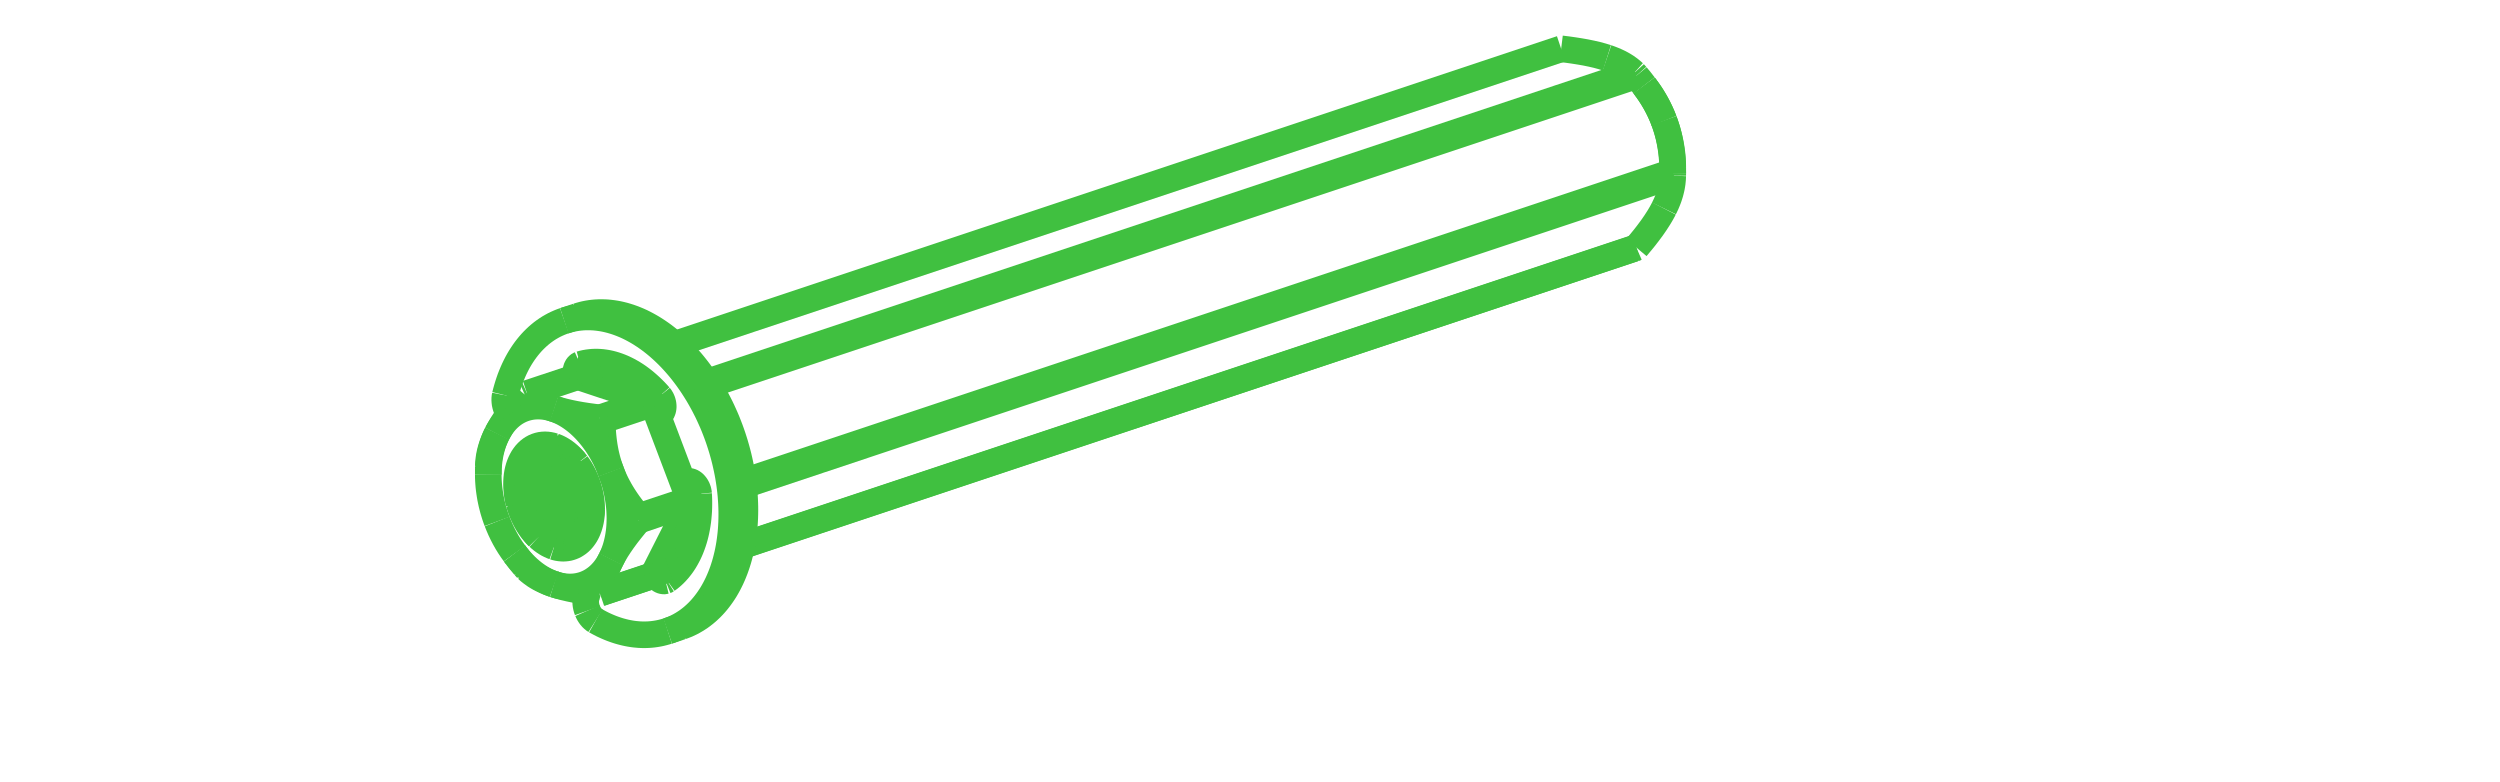
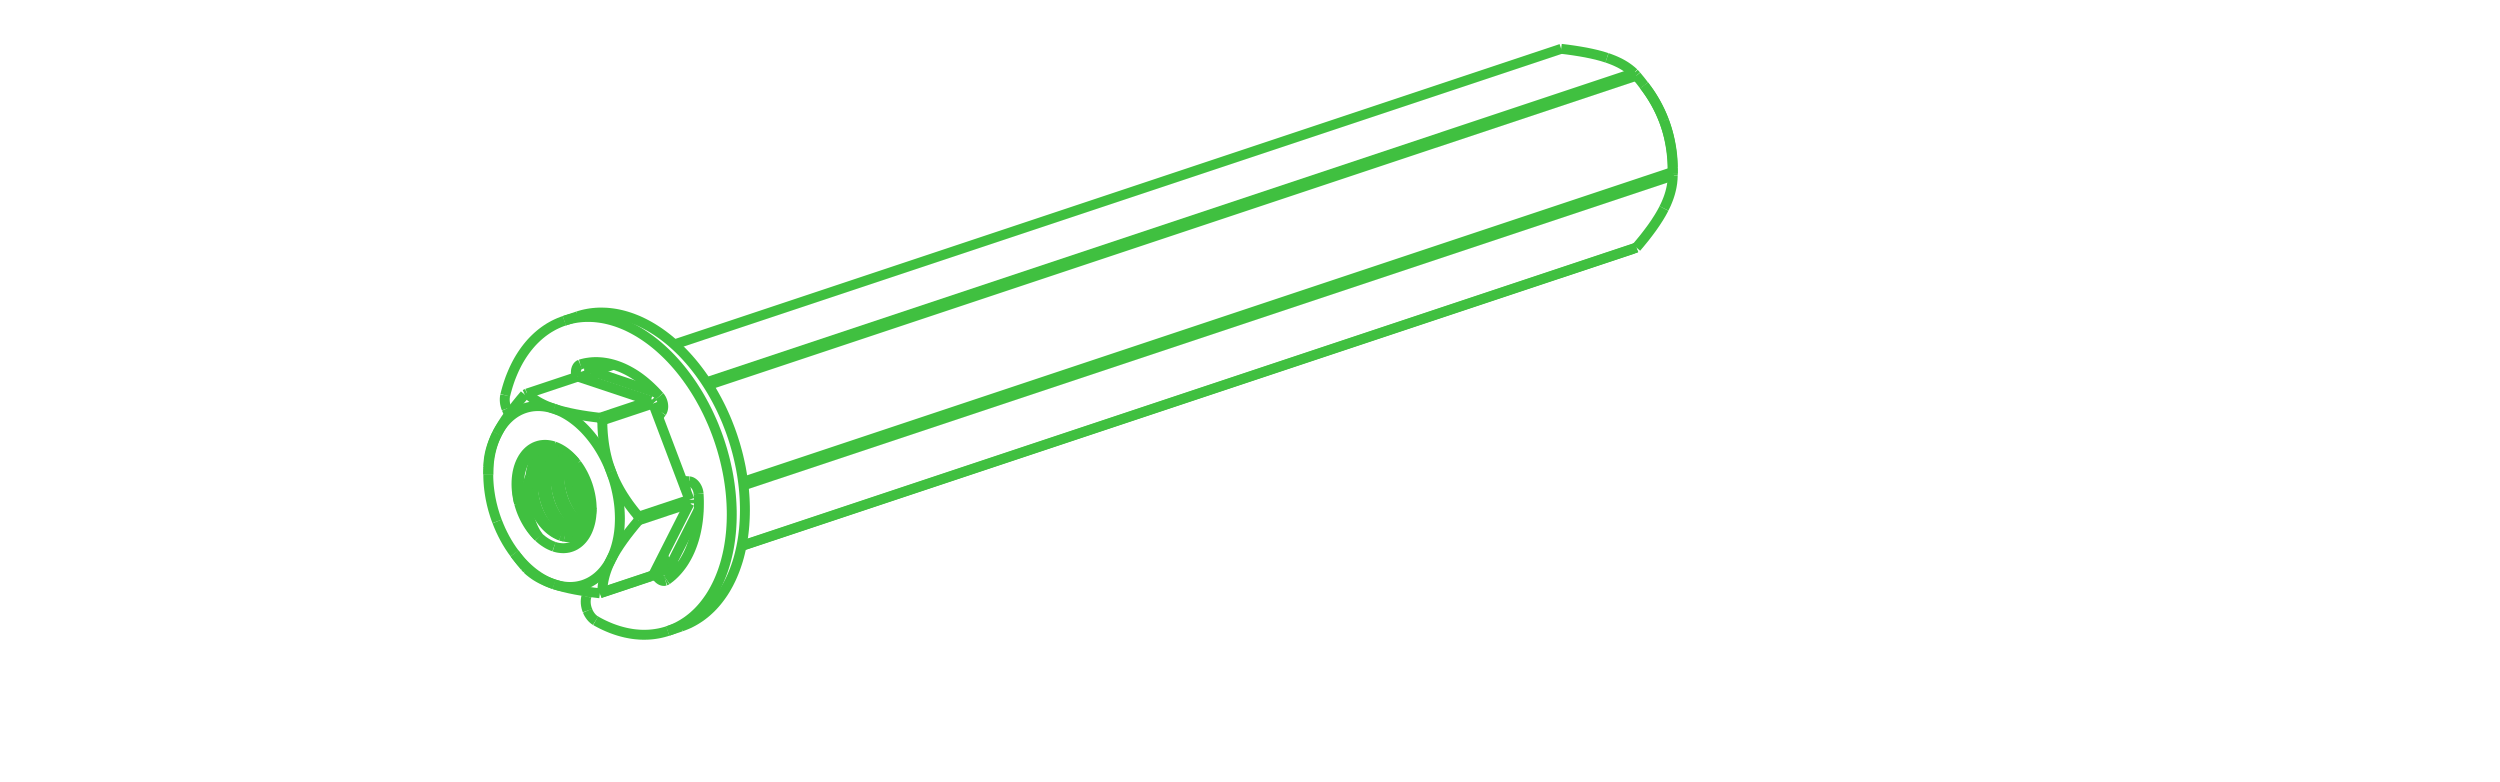
<svg xmlns="http://www.w3.org/2000/svg" width="1024.0" height="320.0">
-   <g transform="scale(10.89095, -10.89095)   translate(34.9349,-40.98101)" stroke-width="1.0" fill="none">
-     <g stroke="rgb(32,64,32)" fill="none" stroke-dasharray="1.0,1.0">
+   <g transform="scale(10.89095, -10.89095)   translate(34.9349,-40.98101)" stroke-width="0.373" fill="none">
+     <g stroke="rgb(32,64,32)" fill="none" stroke-dasharray="0.373,0.373">

       </g>
    <g stroke="rgb(64,192,64)" fill="none">
      <path d="M-14.481,24.158 L-14.539,24.093 L-14.595,24.022 L-14.647,23.946 L-14.696,23.863 L-14.74,23.775 L-14.781,23.682 L-14.817,23.584 L-14.848,23.482 " />
      <path d="M-14.529,24.151 L-14.569,24.109 L-14.608,24.063 L-14.646,24.015 L-14.683,23.964 L-14.718,23.911 L-14.751,23.854 L-14.782,23.795 L-14.812,23.734 L-14.839,23.67 L-14.864,23.604 L-14.888,23.537 L-14.908,23.467 L-14.927,23.395 L-14.943,23.322 L-14.957,23.248 L-14.968,23.173 " />
      <path d="M-14.136,24.136 L-14.175,24.073 L-14.212,24.008 " />
      <path d="M-14.215,24.002 L-14.255,23.919 L-14.292,23.833 L-14.324,23.742 L-14.353,23.647 " />
      <path d="M-15.413,22.06 L-15.442,22.177 L-15.466,22.295 L-15.485,22.413 L-15.498,22.531 L-15.507,22.647 L-15.51,22.763 L-15.508,22.877 L-15.501,22.988 L-15.489,23.098 L-15.472,23.204 L-15.449,23.307 L-15.422,23.406 L-15.389,23.502 L-15.352,23.592 L-15.31,23.678 L-15.264,23.76 L-15.213,23.835 L-15.159,23.905 L-15.1,23.969 L-15.038,24.027 L-14.972,24.079 L-14.903,24.124 L-14.831,24.163 L-14.757,24.194 L-14.679,24.219 L-14.6,24.237 L-14.519,24.247 L-14.436,24.251 L-14.352,24.247 L-14.267,24.236 L-14.182,24.218 L-14.096,24.193 " />
      <path d="M-15.413,22.06 L-15.436,22.175 L-15.454,22.29 L-15.467,22.405 L-15.475,22.519 L-15.478,22.633 L-15.476,22.745 L-15.469,22.855 L-15.457,22.963 L-15.44,23.068 L-15.419,23.171 L-15.392,23.271 L-15.36,23.366 L-15.324,23.458 L-15.284,23.545 L-15.239,23.627 L-15.19,23.705 L-15.137,23.778 L-15.08,23.845 L-15.019,23.906 L-14.955,23.961 L-14.888,24.01 L-14.817,24.052 L-14.743,24.088 L-14.667,24.117 L-14.589,24.139 L-14.508,24.154 L-14.426,24.162 L-14.341,24.163 L-14.256,24.157 L-14.171,24.143 L-14.085,24.123 L-13.999,24.095 " />
      <path d="M-14.096,24.193 L-14.039,24.172 L-13.983,24.149 L-13.926,24.122 L-13.87,24.093 L-13.814,24.06 L-13.758,24.025 L-13.703,23.987 L-13.649,23.947 L-13.595,23.903 L-13.543,23.858 L-13.491,23.809 L-13.44,23.758 L-13.39,23.705 L-13.341,23.65 L-13.294,23.592 L-13.248,23.533 " />
      <path d="M-13.248,23.533 L-13.184,23.443 L-13.122,23.35 L-13.065,23.253 L-13.01,23.153 L-12.96,23.05 L-12.913,22.945 L-12.87,22.838 L-12.831,22.729 L-12.797,22.618 L-12.767,22.506 L-12.741,22.394 L-12.72,22.281 L-12.703,22.169 L-12.691,22.057 L-12.684,21.945 L-12.682,21.835 " />
      <path d="M-12.682,21.835 L-12.684,21.744 L-12.689,21.653 L-12.697,21.564 L-12.709,21.477 L-12.724,21.391 L-12.743,21.308 L-12.765,21.228 L-12.79,21.15 L-12.818,21.075 L-12.849,21.002 L-12.883,20.933 L-12.92,20.867 L-12.96,20.805 L-13.003,20.746 L-13.048,20.691 L-13.096,20.64 L-13.146,20.593 L-13.199,20.55 L-13.254,20.512 L-13.31,20.477 L-13.369,20.447 L-13.429,20.422 L-13.491,20.401 L-13.555,20.384 L-13.62,20.373 L-13.686,20.366 L-13.753,20.363 L-13.82,20.366 L-13.889,20.373 L-13.958,20.384 L-14.027,20.4 L-14.096,20.421 " />
      <path d="M-13.849,20.834 L-13.774,20.812 L-13.7,20.797 " />
      <path d="M-13.999,24.095 L-13.906,24.058 L-13.814,24.013 L-13.723,23.96 L-13.634,23.9 L-13.547,23.833 L-13.461,23.759 L-13.378,23.678 L-13.299,23.591 " />
      <path d="M-12.683,21.896 L-12.686,21.829 L-12.691,21.762 L-12.698,21.697 L-12.708,21.632 L-12.72,21.57 L-12.734,21.509 L-12.75,21.45 L-12.768,21.392 L-12.789,21.337 L-12.811,21.284 L-12.836,21.233 L-12.862,21.183 L-12.891,21.136 L-12.921,21.092 L-12.953,21.05 L-12.987,21.011 L-13.023,20.975 L-13.06,20.941 L-13.098,20.91 L-13.139,20.882 L-13.18,20.857 L-13.223,20.836 L-13.266,20.817 L-13.311,20.802 L-13.357,20.79 L-13.404,20.781 L-13.452,20.775 L-13.5,20.773 L-13.549,20.774 L-13.599,20.778 L-13.65,20.786 L-13.7,20.797 " />
      <path d="M-13.051,23.228 L-13.044,23.126 L-13.032,23.026 L-13.013,22.902 L-12.986,22.778 L-12.953,22.652 L-12.913,22.528 L-12.867,22.406 L-12.814,22.287 L-12.756,22.173 L-12.692,22.064 " />
      <path d="M-13.457,23.755 L-13.488,23.651 L-13.512,23.543 L-13.53,23.432 L-13.542,23.318 L-13.547,23.204 L-13.547,23.088 L-13.54,22.974 L-13.527,22.861 L-13.511,22.758 L-13.491,22.655 L-13.465,22.551 L-13.435,22.447 L-13.401,22.344 L-13.362,22.242 L-13.319,22.143 L-13.271,22.047 L-13.22,21.954 L-13.166,21.866 L-13.109,21.783 L-13.049,21.704 L-12.987,21.632 L-12.923,21.565 L-12.858,21.505 L-12.792,21.451 L-12.758,21.425 " />
      <path d="M-12.721,21.563 L-12.781,21.62 L-12.84,21.682 L-12.898,21.749 L-12.954,21.821 L-13.007,21.898 L-13.058,21.979 L-13.107,22.064 L-13.152,22.151 L-13.194,22.242 L-13.232,22.335 L-13.267,22.43 L-13.297,22.526 L-13.324,22.622 L-13.347,22.719 L-13.365,22.815 L-13.38,22.91 L-13.391,23.002 L-13.397,23.096 L-13.4,23.19 L-13.399,23.284 L-13.394,23.377 L-13.384,23.47 L-13.371,23.561 L-13.352,23.651 " />
      <path d="M-13.753,23.979 L-13.795,23.919 L-13.834,23.856 L-13.87,23.788 L-13.904,23.717 L-13.934,23.642 L-13.961,23.564 L-13.984,23.483 L-14.003,23.399 L-14.019,23.314 L-14.03,23.227 L-14.038,23.139 L-14.042,23.05 L-14.043,22.961 L-14.039,22.872 L-14.032,22.783 L-14.022,22.696 L-14.006,22.593 L-13.986,22.49 L-13.96,22.386 L-13.93,22.282 L-13.896,22.179 L-13.857,22.077 L-13.814,21.978 L-13.766,21.882 L-13.715,21.789 L-13.661,21.701 L-13.603,21.618 L-13.544,21.539 L-13.481,21.467 L-13.418,21.4 L-13.353,21.34 L-13.287,21.286 L-13.217,21.235 L-13.145,21.189 L-13.071,21.15 L-12.996,21.118 " />
      <path d="M-12.867,21.175 L-12.937,21.206 L-13.007,21.244 L-13.074,21.287 L-13.14,21.335 L-13.206,21.389 L-13.27,21.449 L-13.334,21.516 L-13.396,21.589 L-13.456,21.667 L-13.514,21.75 L-13.568,21.838 L-13.619,21.931 L-13.666,22.027 L-13.71,22.126 L-13.749,22.228 L-13.783,22.331 L-13.813,22.435 L-13.838,22.539 L-13.859,22.642 L-13.875,22.745 L-13.884,22.823 L-13.891,22.902 L-13.895,22.982 L-13.895,23.062 L-13.893,23.142 L-13.888,23.221 L-13.88,23.3 L-13.869,23.378 L-13.854,23.455 L-13.837,23.529 L-13.816,23.602 L-13.793,23.673 L-13.767,23.741 L-13.738,23.806 L-13.707,23.869 L-13.673,23.928 " />
      <path d="M-13.952,24.078 L-13.97,24.067 " />
      <path d="M-14.037,24.023 L-14.081,23.989 L-14.123,23.953 L-14.178,23.898 L-14.231,23.836 L-14.281,23.768 L-14.327,23.694 L-14.369,23.615 L-14.408,23.531 L-14.442,23.441 L-14.47,23.348 L-14.494,23.251 L-14.513,23.151 L-14.527,23.049 L-14.535,22.946 L-14.538,22.841 L-14.536,22.737 L-14.529,22.633 L-14.517,22.531 L-14.501,22.428 L-14.481,22.325 L-14.455,22.221 L-14.425,22.117 L-14.391,22.014 L-14.352,21.912 L-14.309,21.813 L-14.261,21.717 L-14.21,21.624 L-14.156,21.536 L-14.098,21.453 L-14.039,21.374 L-13.976,21.302 L-13.913,21.235 L-13.848,21.175 L-13.782,21.121 L-13.712,21.07 L-13.64,21.024 L-13.566,20.985 L-13.491,20.953 " />
      <path d="M-13.343,21.002 L-13.418,21.035 L-13.492,21.074 L-13.565,21.119 L-13.635,21.17 L-13.701,21.224 L-13.765,21.284 L-13.829,21.351 L-13.891,21.424 L-13.951,21.502 L-14.009,21.585 L-14.063,21.673 L-14.114,21.766 L-14.161,21.862 L-14.205,21.961 L-14.244,22.063 L-14.278,22.166 L-14.308,22.27 L-14.333,22.374 L-14.354,22.477 L-14.37,22.58 L-14.381,22.682 L-14.388,22.786 L-14.39,22.89 L-14.387,22.995 L-14.379,23.098 L-14.366,23.2 L-14.347,23.3 L-14.323,23.397 L-14.294,23.49 L-14.26,23.58 L-14.222,23.664 L-14.18,23.743 L-14.133,23.817 L-14.083,23.885 L-14.031,23.947 L-13.975,24.002 L-13.954,24.021 " />
      <path d="M-14.996,23.053 L-15.006,22.972 L-15.012,22.889 L-15.015,22.805 L-15.015,22.72 L-15.01,22.633 L-15.003,22.546 L-14.992,22.459 L-14.977,22.371 L-14.959,22.283 L-14.938,22.196 L-14.914,22.109 L-14.886,22.023 L-14.855,21.938 L-14.821,21.854 L-14.785,21.773 L-14.745,21.692 L-14.703,21.614 L-14.658,21.539 L-14.611,21.466 L-14.561,21.395 L-14.51,21.328 L-14.456,21.264 L-14.401,21.203 L-14.344,21.146 L-14.285,21.092 L-14.225,21.042 L-14.164,20.997 L-14.102,20.955 L-14.039,20.918 L-13.976,20.886 L-13.913,20.857 L-13.849,20.834 " />
      <path d="M-13.777,23.992 L-13.844,24.007 L-13.911,24.017 L-13.977,24.022 L-14.044,24.023 L-14.109,24.019 L-14.174,24.01 L-14.237,23.997 L-14.298,23.979 " />
      <path d="M-14.298,23.979 L-14.342,23.963 L-14.386,23.944 L-14.428,23.923 L-14.469,23.9 L-14.508,23.875 L-14.546,23.848 L-14.583,23.819 L-14.617,23.788 L-14.65,23.756 L-14.682,23.723 L-14.713,23.687 L-14.743,23.649 L-14.772,23.609 L-14.799,23.567 L-14.826,23.523 L-14.851,23.477 L-14.874,23.429 L-14.897,23.38 L-14.917,23.329 L-14.937,23.276 L-14.97,23.167 L-14.996,23.053 " />
      <path d="M-13.838,20.837 L-13.913,20.87 L-13.987,20.909 L-14.06,20.954 L-14.13,21.005 L-14.196,21.059 L-14.26,21.119 L-14.324,21.186 L-14.386,21.259 L-14.446,21.337 L-14.504,21.42 L-14.558,21.509 L-14.609,21.601 L-14.656,21.697 L-14.7,21.796 L-14.739,21.898 L-14.773,22.001 L-14.803,22.105 L-14.828,22.209 L-14.849,22.312 L-14.865,22.415 L-14.876,22.517 L-14.883,22.621 L-14.885,22.725 L-14.882,22.83 L-14.874,22.933 L-14.861,23.035 L-14.842,23.135 L-14.818,23.232 L-14.789,23.325 L-14.755,23.415 L-14.717,23.499 L-14.675,23.578 L-14.628,23.652 L-14.578,23.72 L-14.526,23.782 L-14.47,23.837 L-14.414,23.885 L-14.354,23.929 L-14.29,23.967 L-14.223,24 " />
      <path d="M-14.151,24.028 L-14.098,24.044 L-14.045,24.056 L-13.99,24.065 L-13.935,24.07 " />
      <path d="M-12.996,21.118 L-12.92,21.093 " />
      <path d="M-13.491,20.953 L-13.441,20.936 L-13.392,20.922 L-13.343,20.911 L-13.294,20.903 L-13.245,20.899 L-13.197,20.898 L-13.15,20.901 L-13.103,20.907 " />
      <path d="M-13.052,20.947 L-13.124,20.95 L-13.197,20.96 L-13.27,20.978 L-13.343,21.002 " />
      <path d="M-13.7,20.797 L-13.769,20.814 L-13.838,20.837 " />
      <path d="M-9.146,22.56 L-9.151,22.724 L-9.162,22.89 " />
      <path d="M-10.172,25.306 L-10.196,25.333 " />
      <path d="M-15.201,19.68 L-15.351,19.861 L-15.495,20.047 " />
      <path d="M-16.571,23.436 L-16.564,23.572 L-16.55,23.712 L-16.54,23.783 L-16.527,23.856 L-16.512,23.931 L-16.494,24.007 L-16.473,24.084 L-16.449,24.163 L-16.423,24.243 L-16.393,24.325 L-16.36,24.41 L-16.323,24.496 L-16.283,24.583 L-16.239,24.671 " />
      <path d="M-16.239,24.671 L-16.193,24.76 L-16.144,24.849 L-16.092,24.938 L-16.038,25.029 L-15.92,25.212 L-15.791,25.397 L-15.654,25.583 L-15.509,25.77 L-15.358,25.956 L-15.201,26.142 " />
      <path d="M-16.571,23.368 L-16.571,23.436 " />
      <path d="M-15.112,26.181 L-13.203,26.817 " />
      <path d="M-15.112,26.181 L-15.025,26.102 L-14.928,26.024 L-14.82,25.948 L-14.763,25.911 L-14.702,25.874 L-14.638,25.838 L-14.571,25.803 L-14.501,25.768 L-14.428,25.734 L-14.35,25.701 L-14.269,25.669 L-14.184,25.637 L-14.096,25.607 " />
      <path d="M-14.096,25.607 L-13.911,25.549 L-13.715,25.497 L-13.51,25.449 L-13.295,25.405 L-13.072,25.365 L-12.842,25.329 L-12.609,25.297 L-12.373,25.268 " />
      <path d="M-12.373,25.268 L-10.464,25.905 " />
      <path d="M-13.203,26.817 L-10.464,25.905 " />
      <path d="M-15.201,26.142 L-15.112,26.181 " />
      <path d="M-12.284,25.17 L-10.375,25.806 " />
      <path d="M-12.284,25.17 L-12.278,24.93 L-12.272,24.81 L-12.264,24.69 L-12.253,24.57 L-12.24,24.449 L-12.225,24.329 L-12.207,24.208 L-12.186,24.088 L-12.163,23.967 L-12.136,23.846 L-12.106,23.725 L-12.073,23.604 L-12.036,23.482 L-11.996,23.362 L-11.953,23.242 " />
      <path d="M-11.953,23.242 L-11.907,23.125 L-11.858,23.01 L-11.806,22.896 L-11.751,22.784 L-11.693,22.673 L-11.633,22.563 L-11.57,22.455 L-11.505,22.348 L-11.437,22.243 L-11.367,22.139 L-11.296,22.037 L-11.222,21.937 L-11.147,21.838 L-11.071,21.741 L-10.915,21.551 " />
      <path d="M-10.915,21.551 L-9.005,22.187 " />
      <path d="M-10.375,25.806 L-9.005,22.187 " />
      <path d="M-12.373,25.268 L-12.284,25.17 " />
      <path d="M-10.464,25.905 L-10.375,25.806 " />
      <path d="M-10.915,21.413 L-9.005,22.05 " />
      <path d="M-10.915,21.413 L-11.071,21.228 L-11.221,21.042 L-11.365,20.858 L-11.501,20.673 L-11.629,20.489 L-11.748,20.306 L-11.803,20.214 L-11.856,20.123 L-11.906,20.032 L-11.953,19.943 " />
      <path d="M-11.953,19.943 L-11.996,19.855 L-12.035,19.769 L-12.071,19.685 L-12.104,19.602 L-12.134,19.52 L-12.161,19.439 L-12.185,19.36 L-12.206,19.282 L-12.224,19.205 L-12.24,19.13 L-12.253,19.056 L-12.263,18.984 L-12.272,18.913 L-12.278,18.843 L-12.284,18.707 " />
      <path d="M-12.284,18.707 L-10.375,19.344 " />
      <path d="M-9.005,22.05 L-10.375,19.344 " />
      <path d="M-10.915,21.551 L-10.915,21.413 " />
      <path d="M-9.005,22.187 L-9.005,22.05 " />
      <path d="M-12.373,18.668 L-10.464,19.305 " />
      <path d="M-12.373,18.668 L-12.609,18.697 L-12.842,18.73 L-13.072,18.766 L-13.295,18.805 L-13.51,18.849 L-13.715,18.897 L-13.911,18.95 L-14.096,19.007 " />
      <path d="M-14.096,19.007 L-14.184,19.038 L-14.269,19.069 L-14.35,19.101 L-14.428,19.135 L-14.501,19.169 L-14.571,19.203 L-14.638,19.238 L-14.702,19.274 L-14.763,19.311 L-14.82,19.348 L-14.928,19.425 L-15.025,19.502 L-15.112,19.581 " />
      <path d="M-12.284,18.707 L-12.373,18.668 " />
      <path d="M-10.375,19.344 L-10.464,19.305 " />
      <path d="M-15.112,19.581 L-15.201,19.68 " />
      <path d="M-10.253,26.211 L-12.637,27.006 " />
      <path d="M26.518,38.232 L-8.367,26.603 " />
      <path d="M25.502,38.806 L25.59,38.776 L25.674,38.744 L25.755,38.712 L25.832,38.679 L25.905,38.645 L25.976,38.611 L26.043,38.575 L26.107,38.539 L26.168,38.502 L26.226,38.465 L26.334,38.388 L26.431,38.31 L26.518,38.232 " />
      <path d="M23.779,39.145 L24.016,39.116 L24.249,39.083 L24.478,39.047 L24.7,39.008 L24.914,38.964 L25.119,38.917 L25.316,38.864 L25.502,38.806 " />
      <path d="M23.779,39.145 L-9.575,28.027 " />
      <path d="M-11.859,27.265 L-12.637,27.006 " />
      <path d="M26.607,38.133 L-8.299,26.498 " />
      <path d="M26.518,38.232 L26.607,38.133 " />
      <path d="M27.976,34.514 L-6.989,22.859 " />
      <path d="M27.645,36.442 L27.688,36.324 L27.727,36.205 L27.764,36.086 L27.797,35.966 L27.827,35.846 L27.853,35.725 L27.877,35.604 L27.898,35.482 L27.917,35.36 L27.932,35.239 L27.945,35.117 L27.956,34.996 L27.964,34.875 L27.97,34.755 L27.976,34.514 " />
      <path d="M26.607,38.133 L26.756,37.952 L26.9,37.766 " />
      <path d="M26.9,37.766 L27.011,37.615 L27.117,37.46 L27.219,37.301 L27.316,37.138 L27.407,36.971 L27.493,36.798 L27.573,36.621 L27.645,36.442 " />
      <path d="M27.976,34.377 L-6.973,22.727 " />
      <path d="M27.976,34.514 L27.977,34.446 " />
      <path d="M27.977,34.446 L27.976,34.377 " />
      <path d="M-9.791,19.567 L-8.655,21.814 " />
      <path d="M26.607,31.671 L-7.046,20.454 " />
      <path d="M-9.322,19.695 L-9.78,19.542 " />
      <path d="M27.645,33.142 L27.599,33.053 L27.55,32.964 L27.498,32.875 L27.443,32.784 L27.325,32.601 L27.197,32.416 L27.059,32.23 L26.915,32.043 L26.763,31.857 L26.607,31.671 " />
      <path d="M27.976,34.377 L27.97,34.241 L27.956,34.101 L27.945,34.03 L27.933,33.957 L27.917,33.882 L27.899,33.807 L27.879,33.729 L27.855,33.65 L27.829,33.57 L27.799,33.488 L27.765,33.403 L27.729,33.317 L27.688,33.23 L27.645,33.142 " />
      <path d="M26.518,31.632 L-7.048,20.444 " />
      <path d="M-9.331,19.683 L-9.776,19.534 " />
      <path d="M26.607,31.671 L26.518,31.632 " />
      <path d="M-12.726,26.967 L-12.744,26.933 " />
      <path d="M-12.637,27.006 L-12.726,26.967 " />
      <path d="M27.645,36.442 L27.684,36.334 L27.721,36.226 L27.756,36.117 L27.788,36.007 L27.818,35.896 L27.845,35.786 L27.87,35.675 L27.892,35.563 L27.912,35.452 L27.929,35.341 L27.944,35.23 L27.956,35.119 L27.965,35.009 L27.971,34.899 L27.975,34.79 L27.977,34.681 " />
      <path d="M26.987,37.651 L27.085,37.515 L27.179,37.374 L27.268,37.228 L27.354,37.078 L27.434,36.924 L27.51,36.766 L27.58,36.605 L27.645,36.442 " />
      <path d="M-13.37,23.567 L-13.355,23.442 L-13.337,23.316 L-13.315,23.191 L-13.289,23.065 L-13.259,22.94 L-13.226,22.815 L-13.189,22.691 L-13.148,22.568 L-13.104,22.446 L-13.057,22.326 L-13.006,22.208 L-12.952,22.091 L-12.895,21.977 L-12.834,21.865 L-12.771,21.755 L-12.705,21.649 " />
      <path d="M-14.096,19.007 L-14.196,19.043 L-14.295,19.084 L-14.394,19.13 L-14.493,19.182 L-14.59,19.238 L-14.688,19.3 L-14.784,19.366 L-14.879,19.437 L-14.973,19.513 L-15.065,19.593 L-15.156,19.678 L-15.245,19.767 L-15.332,19.86 L-15.417,19.957 L-15.5,20.058 L-15.581,20.162 " />
      <path d="M-15.581,20.162 L-15.679,20.298 L-15.773,20.439 L-15.863,20.585 L-15.948,20.735 L-16.028,20.889 L-16.104,21.047 L-16.174,21.208 L-16.239,21.371 " />
      <path d="M-11.953,19.943 L-11.994,19.864 L-12.038,19.788 L-12.084,19.714 L-12.133,19.644 L-12.183,19.576 L-12.235,19.511 L-12.29,19.449 L-12.346,19.39 L-12.404,19.335 L-12.464,19.282 L-12.526,19.233 L-12.59,19.187 L-12.655,19.144 L-12.721,19.105 L-12.789,19.069 L-12.859,19.037 L-12.929,19.008 L-13.002,18.982 L-13.075,18.961 L-13.149,18.943 L-13.224,18.928 L-13.301,18.917 L-13.378,18.91 L-13.456,18.906 L-13.534,18.906 L-13.613,18.91 L-13.693,18.917 L-13.773,18.928 L-13.854,18.942 L-13.934,18.96 L-14.015,18.982 L-14.096,19.007 " />
      <path d="M-11.953,23.242 L-11.914,23.135 L-11.876,23.026 L-11.842,22.917 L-11.81,22.808 L-11.78,22.697 L-11.753,22.586 L-11.728,22.475 L-11.706,22.364 L-11.686,22.253 L-11.669,22.142 L-11.654,22.03 L-11.642,21.92 L-11.633,21.809 L-11.627,21.7 L-11.623,21.59 L-11.621,21.482 L-11.623,21.374 L-11.627,21.268 L-11.633,21.162 L-11.642,21.058 L-11.654,20.955 L-11.669,20.854 L-11.686,20.754 L-11.706,20.656 L-11.728,20.56 L-11.753,20.465 L-11.78,20.372 L-11.81,20.282 L-11.842,20.194 L-11.876,20.108 L-11.914,20.024 L-11.953,19.943 " />
      <path d="M-14.096,25.607 L-14.015,25.578 L-13.934,25.546 L-13.854,25.51 L-13.773,25.471 L-13.693,25.428 L-13.613,25.382 L-13.534,25.333 L-13.456,25.281 L-13.378,25.225 L-13.301,25.166 L-13.224,25.105 L-13.149,25.04 L-13.075,24.972 L-13.002,24.902 L-12.929,24.828 L-12.859,24.752 L-12.789,24.673 L-12.721,24.592 L-12.655,24.509 L-12.59,24.423 L-12.526,24.334 L-12.464,24.244 L-12.404,24.151 L-12.346,24.057 L-12.29,23.961 L-12.235,23.862 L-12.183,23.763 L-12.133,23.661 L-12.084,23.558 L-12.038,23.454 L-11.994,23.349 L-11.953,23.242 " />
      <path d="M-16.239,24.671 L-16.198,24.75 L-16.154,24.826 L-16.108,24.9 L-16.06,24.97 L-16.009,25.038 L-15.957,25.103 L-15.902,25.165 L-15.846,25.224 L-15.788,25.279 L-15.728,25.332 L-15.666,25.381 L-15.603,25.427 L-15.538,25.47 L-15.471,25.509 L-15.403,25.545 L-15.334,25.577 L-15.263,25.606 L-15.191,25.631 L-15.118,25.653 L-15.043,25.671 L-14.968,25.686 L-14.892,25.697 L-14.815,25.704 L-14.737,25.708 L-14.658,25.708 L-14.579,25.704 L-14.499,25.697 L-14.419,25.686 L-14.339,25.672 L-14.258,25.654 L-14.177,25.632 L-14.096,25.607 " />
      <path d="M-16.239,21.371 L-16.279,21.479 L-16.316,21.587 L-16.35,21.696 L-16.383,21.806 L-16.412,21.917 L-16.44,22.027 L-16.464,22.138 L-16.487,22.25 L-16.506,22.361 L-16.523,22.472 L-16.538,22.583 L-16.55,22.694 L-16.559,22.804 L-16.566,22.914 L-16.57,23.023 L-16.571,23.132 " />
      <path d="M-16.571,23.132 L-16.57,23.239 L-16.566,23.346 L-16.559,23.451 L-16.55,23.555 L-16.538,23.658 L-16.523,23.76 L-16.506,23.86 L-16.487,23.958 L-16.464,24.054 L-16.44,24.149 L-16.412,24.241 L-16.383,24.332 L-16.35,24.42 L-16.316,24.506 L-16.279,24.59 L-16.239,24.671 " />
      <path d="M-15.174,23.728 L-15.212,23.657 L-15.248,23.582 L-15.281,23.504 L-15.311,23.422 L-15.337,23.337 L-15.36,23.25 L-15.38,23.161 L-15.395,23.07 L-15.408,22.977 L-15.416,22.883 L-15.421,22.788 L-15.423,22.693 L-15.421,22.598 L-15.415,22.503 L-15.407,22.409 L-15.395,22.316 L-15.378,22.211 L-15.357,22.105 L-15.332,21.999 L-15.303,21.893 L-15.27,21.787 L-15.233,21.682 L-15.192,21.579 L-15.148,21.477 L-15.1,21.378 L-15.048,21.282 L-14.994,21.189 L-14.936,21.1 L-14.876,21.015 L-14.814,20.934 L-14.75,20.859 L-14.685,20.789 " />
      <path d="M-14.996,23.053 L-15.022,22.987 L-15.046,22.92 L-15.066,22.852 L-15.084,22.782 L-15.1,22.71 L-15.112,22.638 L-15.122,22.564 L-15.13,22.489 L-15.134,22.414 L-15.136,22.338 L-15.136,22.262 L-15.133,22.186 L-15.129,22.109 L-15.122,22.032 L-15.114,21.956 L-15.103,21.879 L-15.091,21.803 L-15.076,21.728 L-15.06,21.653 L-15.041,21.579 L-15.021,21.506 L-14.999,21.434 L-14.975,21.363 L-14.949,21.293 L-14.922,21.224 L-14.893,21.157 L-14.862,21.091 L-14.83,21.027 L-14.796,20.965 L-14.76,20.904 L-14.723,20.846 L-14.685,20.789 " />
      <path d="M-14.096,20.421 L-14.172,20.449 L-14.248,20.483 L-14.323,20.521 L-14.397,20.565 L-14.471,20.614 L-14.544,20.667 L-14.615,20.726 L-14.685,20.789 " />
      <path d="M-14.685,20.789 L-14.746,20.849 L-14.806,20.912 L-14.863,20.979 L-14.92,21.048 L-14.974,21.121 L-15.026,21.196 L-15.076,21.274 L-15.124,21.355 L-15.17,21.437 L-15.213,21.522 L-15.253,21.608 L-15.291,21.696 L-15.326,21.785 L-15.358,21.876 L-15.387,21.967 L-15.413,22.06 " />
      <path d="M-12.84,18.014 L-12.864,18.082 L-12.883,18.151 L-12.897,18.221 L-12.905,18.29 L-12.907,18.359 L-12.904,18.425 L-12.895,18.489 L-12.88,18.549 " />
      <path d="M-15.934,26.114 L-15.945,26.057 L-15.951,25.996 L-15.952,25.933 L-15.948,25.869 L-15.94,25.804 L-15.926,25.739 L-15.908,25.674 L-15.885,25.611 " />
      <path d="M-12.827,18.727 L-12.88,18.549 " />
      <path d="M-12.535,17.636 L-12.582,17.666 L-12.626,17.702 L-12.669,17.743 L-12.71,17.79 L-12.747,17.84 L-12.782,17.895 L-12.813,17.953 L-12.84,18.014 " />
      <path d="M-12.535,17.636 L-12.449,17.588 L-12.363,17.542 L-12.277,17.498 L-12.19,17.457 L-12.103,17.418 L-12.016,17.381 L-11.929,17.346 L-11.841,17.314 L-11.754,17.284 L-11.667,17.256 L-11.579,17.231 L-11.492,17.208 L-11.405,17.187 L-11.318,17.169 L-11.232,17.153 L-11.145,17.139 L-11.059,17.128 L-10.973,17.12 L-10.887,17.113 L-10.802,17.109 L-10.717,17.108 L-10.632,17.109 L-10.548,17.112 L-10.465,17.118 L-10.382,17.126 L-10.299,17.137 L-10.217,17.15 L-10.136,17.165 L-10.055,17.183 L-9.976,17.203 L-9.896,17.225 L-9.818,17.25 " />
      <path d="M-9.818,17.25 L-9.723,17.284 L-9.629,17.321 L-9.537,17.361 L-9.446,17.405 L-9.356,17.453 L-9.268,17.504 L-9.182,17.558 L-9.096,17.615 L-9.013,17.676 L-8.931,17.74 L-8.851,17.807 L-8.773,17.878 L-8.696,17.951 L-8.621,18.028 L-8.548,18.108 L-8.477,18.191 L-8.409,18.276 L-8.342,18.365 L-8.277,18.456 L-8.214,18.55 L-8.153,18.647 L-8.095,18.747 L-8.039,18.849 L-7.985,18.954 L-7.933,19.061 L-7.884,19.171 L-7.837,19.283 L-7.792,19.397 L-7.749,19.514 L-7.71,19.632 L-7.672,19.753 L-7.637,19.876 L-7.605,20.001 L-7.575,20.127 L-7.547,20.256 L-7.522,20.386 L-7.5,20.517 L-7.48,20.651 L-7.463,20.785 L-7.448,20.921 L-7.436,21.059 L-7.427,21.197 L-7.42,21.337 L-7.416,21.478 L-7.414,21.62 L-7.415,21.762 L-7.419,21.906 L-7.425,22.05 L-7.434,22.195 L-7.445,22.34 L-7.459,22.486 L-7.476,22.632 L-7.495,22.778 L-7.517,22.925 L-7.541,23.071 L-7.568,23.218 L-7.598,23.365 L-7.63,23.511 L-7.664,23.657 L-7.701,23.803 L-7.741,23.949 L-7.782,24.093 L-7.827,24.238 L-7.873,24.381 L-7.922,24.524 L-7.973,24.666 L-8.027,24.807 L-8.082,24.947 L-8.14,25.086 L-8.201,25.223 L-8.263,25.36 L-8.327,25.495 L-8.394,25.628 L-8.462,25.76 L-8.533,25.89 L-8.605,26.019 L-8.679,26.146 L-8.756,26.271 L-8.834,26.394 L-8.913,26.515 L-8.995,26.634 L-9.078,26.751 L-9.163,26.866 L-9.249,26.978 L-9.337,27.089 L-9.426,27.196 L-9.517,27.301 L-9.609,27.404 L-9.702,27.504 L-9.797,27.602 L-9.893,27.696 L-9.99,27.788 L-10.088,27.877 L-10.187,27.964 L-10.287,28.047 L-10.388,28.127 L-10.489,28.204 L-10.592,28.278 L-10.695,28.349 L-10.799,28.417 L-10.903,28.482 L-11.008,28.543 L-11.113,28.601 L-11.219,28.656 L-11.325,28.708 L-11.431,28.756 L-11.538,28.8 L-11.644,28.841 L-11.751,28.879 L-11.858,28.913 L-11.964,28.944 L-12.071,28.971 L-12.177,28.995 L-12.283,29.015 L-12.389,29.031 L-12.495,29.044 L-12.6,29.054 L-12.704,29.059 L-12.808,29.061 L-12.911,29.06 L-13.014,29.055 L-13.116,29.046 L-13.217,29.034 L-13.317,29.018 L-13.416,28.999 L-13.514,28.976 L-13.611,28.949 L-13.707,28.919 " />
      <path d="M-13.707,28.919 L-13.807,28.884 L-13.904,28.845 L-14.001,28.802 L-14.096,28.756 L-14.189,28.705 L-14.281,28.652 L-14.371,28.594 L-14.459,28.533 L-14.546,28.468 L-14.63,28.4 L-14.713,28.328 L-14.794,28.252 L-14.873,28.174 L-14.95,28.092 L-15.025,28.006 L-15.097,27.918 L-15.168,27.826 L-15.236,27.731 L-15.302,27.633 L-15.366,27.532 L-15.427,27.429 L-15.486,27.322 L-15.542,27.212 L-15.596,27.1 L-15.647,26.985 L-15.696,26.868 L-15.743,26.748 L-15.786,26.626 L-15.827,26.501 L-15.865,26.375 L-15.901,26.246 L-15.934,26.114 " />
      <path d="M-15.885,25.611 L-15.862,25.559 L-15.837,25.509 L-15.808,25.461 L-15.778,25.416 " />
      <path d="M-13.25,26.802 L-13.261,26.84 L-13.269,26.879 L-13.274,26.919 L-13.277,26.957 L-13.277,26.995 L-13.274,27.032 L-13.269,27.068 L-13.26,27.101 L-13.25,27.133 L-13.236,27.162 L-13.221,27.189 L-13.203,27.213 L-13.183,27.233 L-13.161,27.251 L-13.138,27.264 L-13.113,27.275 " />
      <path d="M-13.113,27.275 L-13.109,27.276 " />
      <path d="M-13.109,27.276 L-13.02,27.301 L-12.931,27.322 L-12.84,27.338 L-12.749,27.35 L-12.656,27.359 L-12.563,27.363 L-12.469,27.363 L-12.374,27.358 L-12.278,27.35 L-12.182,27.337 L-12.086,27.321 L-11.989,27.3 L-11.892,27.275 L-11.795,27.246 L-11.698,27.213 L-11.601,27.176 L-11.504,27.135 L-11.408,27.09 L-11.311,27.041 L-11.215,26.988 L-11.12,26.932 L-11.025,26.872 L-10.931,26.808 L-10.838,26.74 L-10.746,26.669 L-10.655,26.594 L-10.565,26.516 L-10.476,26.435 L-10.388,26.35 L-10.301,26.263 L-10.216,26.172 L-10.133,26.078 " />
      <path d="M-10.133,26.078 L-10.107,26.046 L-10.084,26.011 L-10.062,25.974 L-10.043,25.934 L-10.027,25.894 L-10.014,25.852 L-10.003,25.809 L-9.996,25.766 L-9.992,25.724 L-9.991,25.682 L-9.994,25.642 L-10,25.603 L-10.009,25.566 L-10.021,25.532 L-10.035,25.5 L-10.053,25.472 " />
      <path d="M-10.053,25.472 L-10.181,25.294 " />
      <path d="M-9.274,22.898 L-9.013,22.879 " />
      <path d="M-9.013,22.879 L-8.983,22.874 L-8.952,22.865 L-8.921,22.852 L-8.89,22.834 L-8.86,22.813 L-8.831,22.788 L-8.804,22.759 L-8.778,22.727 L-8.754,22.693 L-8.733,22.656 L-8.713,22.617 L-8.697,22.576 L-8.683,22.534 L-8.673,22.492 L-8.665,22.449 L-8.661,22.406 " />
      <path d="M-8.661,22.406 L-8.654,22.275 L-8.65,22.144 L-8.65,22.015 L-8.652,21.886 L-8.657,21.758 L-8.666,21.632 L-8.677,21.507 L-8.691,21.384 L-8.709,21.262 L-8.729,21.143 L-8.752,21.025 L-8.778,20.909 L-8.807,20.795 L-8.839,20.683 L-8.874,20.574 L-8.912,20.467 L-8.952,20.363 L-8.995,20.261 L-9.041,20.162 L-9.09,20.066 L-9.141,19.973 L-9.194,19.883 L-9.25,19.796 L-9.309,19.712 L-9.37,19.632 L-9.433,19.555 L-9.499,19.481 L-9.566,19.411 L-9.636,19.344 L-9.708,19.281 L-9.782,19.222 L-9.858,19.167 " />
      <path d="M-9.858,19.167 L-9.882,19.152 L-9.907,19.142 " />
      <path d="M-9.907,19.142 L-9.932,19.136 L-9.958,19.132 L-9.985,19.133 L-10.012,19.137 L-10.039,19.144 L-10.067,19.155 L-10.094,19.169 L-10.121,19.187 L-10.147,19.207 L-10.172,19.23 L-10.196,19.256 L-10.219,19.284 L-10.24,19.315 L-10.259,19.347 L-10.277,19.381 L-10.292,19.417 " />
      <path d="M-10.292,19.417 L-10.312,19.467 " />
      <path d="M-9.999,20.086 L-9.797,19.582 " />
      <path d="M-9.797,19.582 L-9.782,19.547 L-9.765,19.513 L-9.745,19.48 L-9.724,19.45 L-9.702,19.422 L-9.678,19.396 L-9.653,19.373 L-9.627,19.353 " />
      <path d="M-12.726,27.353 L-12.749,27.311 L-12.766,27.263 L-12.777,27.21 L-12.782,27.154 L-12.78,27.096 L-12.772,27.036 L-12.758,26.976 L-12.738,26.918 " />
      <path d="M-12.738,26.918 L-12.62,26.623 " />
      <path d="M-9.323,17.415 L-9.228,17.449 L-9.134,17.486 L-9.042,17.526 L-8.951,17.57 L-8.861,17.618 L-8.773,17.669 L-8.687,17.723 L-8.601,17.78 L-8.518,17.841 L-8.436,17.905 L-8.356,17.972 L-8.278,18.043 L-8.201,18.116 L-8.126,18.193 L-8.053,18.273 L-7.982,18.356 L-7.914,18.441 L-7.847,18.53 L-7.782,18.621 L-7.719,18.715 L-7.658,18.812 L-7.6,18.912 L-7.544,19.014 L-7.49,19.119 L-7.438,19.226 L-7.389,19.336 L-7.342,19.448 L-7.297,19.562 L-7.255,19.679 L-7.215,19.797 L-7.177,19.918 L-7.142,20.041 L-7.11,20.166 L-7.08,20.292 L-7.052,20.421 L-7.027,20.551 L-7.005,20.682 L-6.985,20.816 L-6.968,20.95 L-6.953,21.086 L-6.941,21.224 L-6.932,21.362 L-6.925,21.502 L-6.921,21.643 L-6.919,21.785 L-6.92,21.927 L-6.924,22.071 L-6.93,22.215 L-6.939,22.36 L-6.95,22.505 L-6.964,22.651 L-6.981,22.797 L-7,22.943 L-7.022,23.09 L-7.047,23.236 L-7.073,23.383 L-7.103,23.53 L-7.135,23.676 L-7.169,23.822 L-7.206,23.968 L-7.246,24.114 L-7.287,24.258 L-7.332,24.403 L-7.378,24.546 L-7.427,24.689 L-7.478,24.831 L-7.532,24.972 L-7.587,25.112 L-7.645,25.251 L-7.706,25.388 L-7.768,25.525 L-7.832,25.66 L-7.899,25.793 L-7.967,25.925 L-8.038,26.055 L-8.11,26.184 L-8.184,26.311 L-8.261,26.436 L-8.339,26.559 L-8.418,26.68 L-8.5,26.799 L-8.583,26.916 L-8.668,27.031 L-8.754,27.143 L-8.842,27.254 L-8.931,27.361 L-9.022,27.466 L-9.114,27.569 L-9.207,27.669 L-9.302,27.767 L-9.398,27.861 L-9.495,27.953 L-9.593,28.042 L-9.692,28.129 L-9.792,28.212 L-9.893,28.292 L-9.994,28.369 L-10.097,28.443 L-10.2,28.514 L-10.304,28.582 L-10.408,28.647 L-10.513,28.708 L-10.618,28.766 L-10.724,28.821 L-10.83,28.873 L-10.936,28.921 L-11.043,28.965 L-11.149,29.006 L-11.256,29.044 L-11.363,29.078 L-11.469,29.109 L-11.576,29.136 L-11.682,29.16 L-11.788,29.18 L-11.894,29.196 L-12,29.209 L-12.105,29.219 L-12.209,29.224 L-12.313,29.226 L-12.416,29.225 L-12.519,29.22 L-12.621,29.211 L-12.722,29.199 L-12.822,29.183 L-12.921,29.164 L-13.019,29.141 L-13.116,29.114 L-13.213,29.084 " />
      <path d="M-13.121,26.79 L-12.738,26.918 " />
      <path d="M-10.292,19.417 L-9.797,19.582 " />
      <path d="M-14.151,24.028 L-14.298,23.979 " />
      <path d="M27.977,34.681 L27.977,34.446 " />
      <path d="M26.987,37.651 L26.9,37.766 " />
      <path d="M-15.581,20.162 L-15.495,20.047 " />
      <path d="M-16.571,23.132 L-16.571,23.368 " />
      <path d="M-13.213,29.084 L-13.707,28.919 " />
      <path d="M-9.323,17.415 L-9.818,17.25 " />
    </g>
  </g>
</svg>
